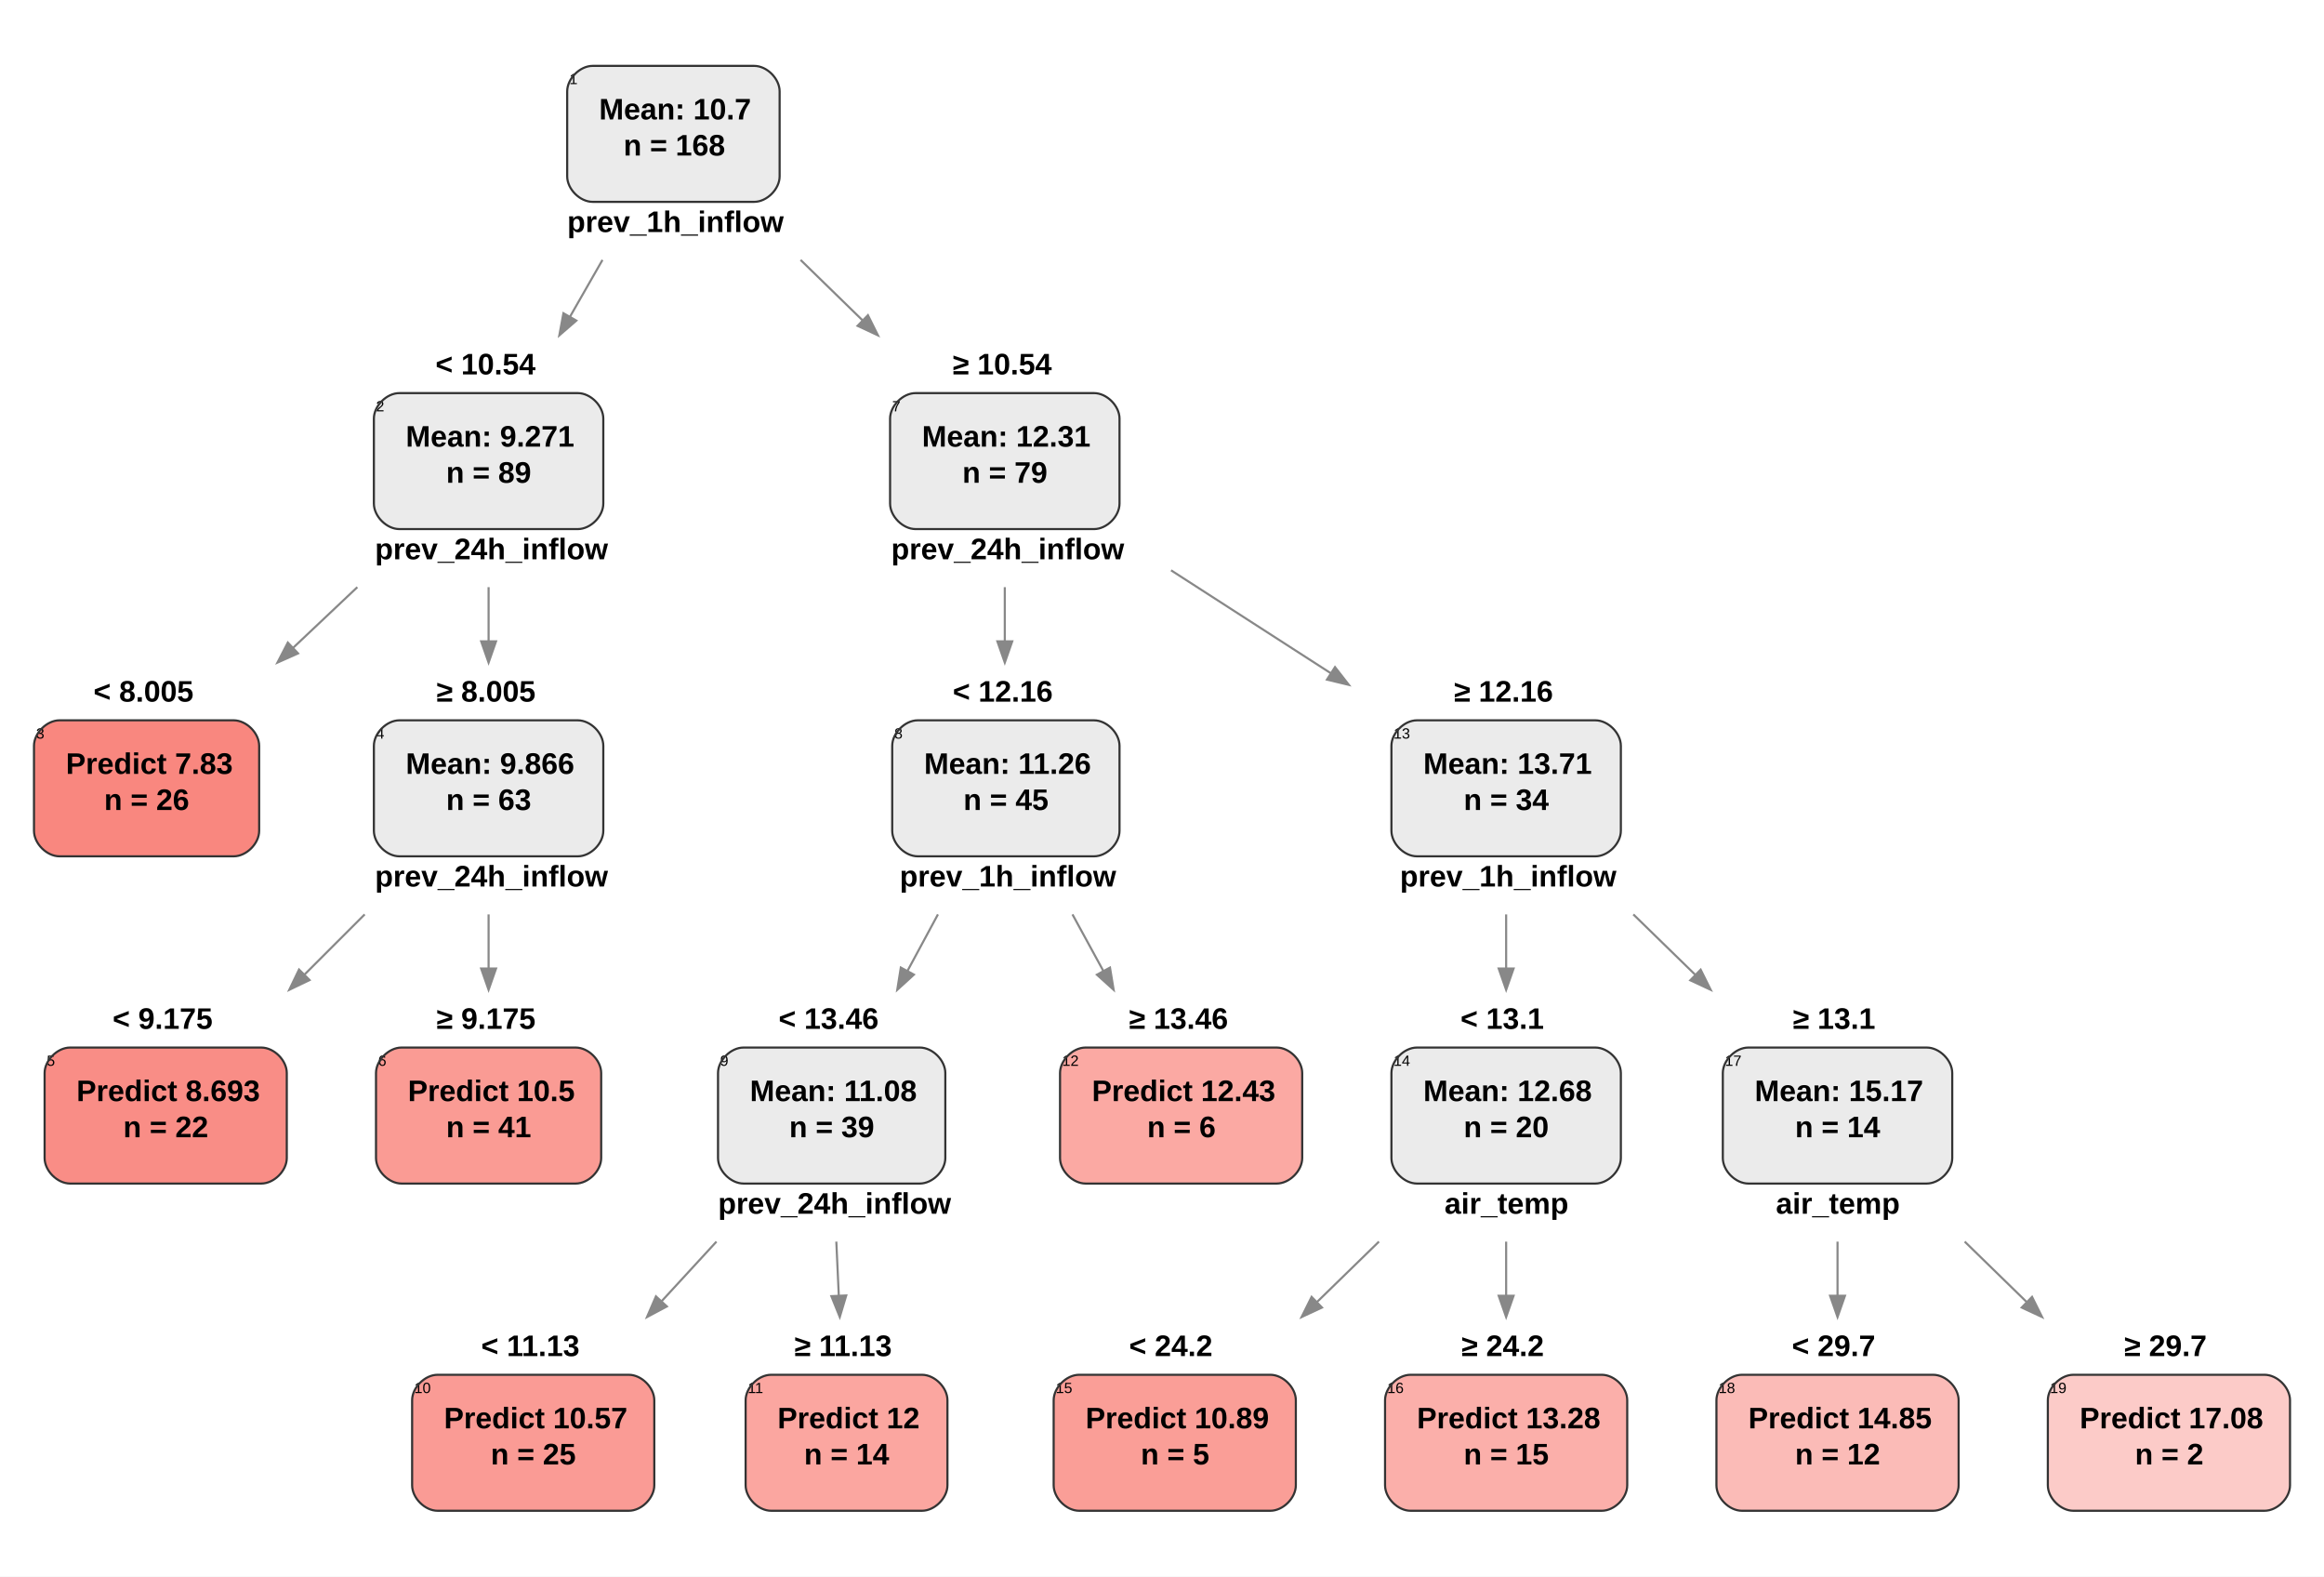
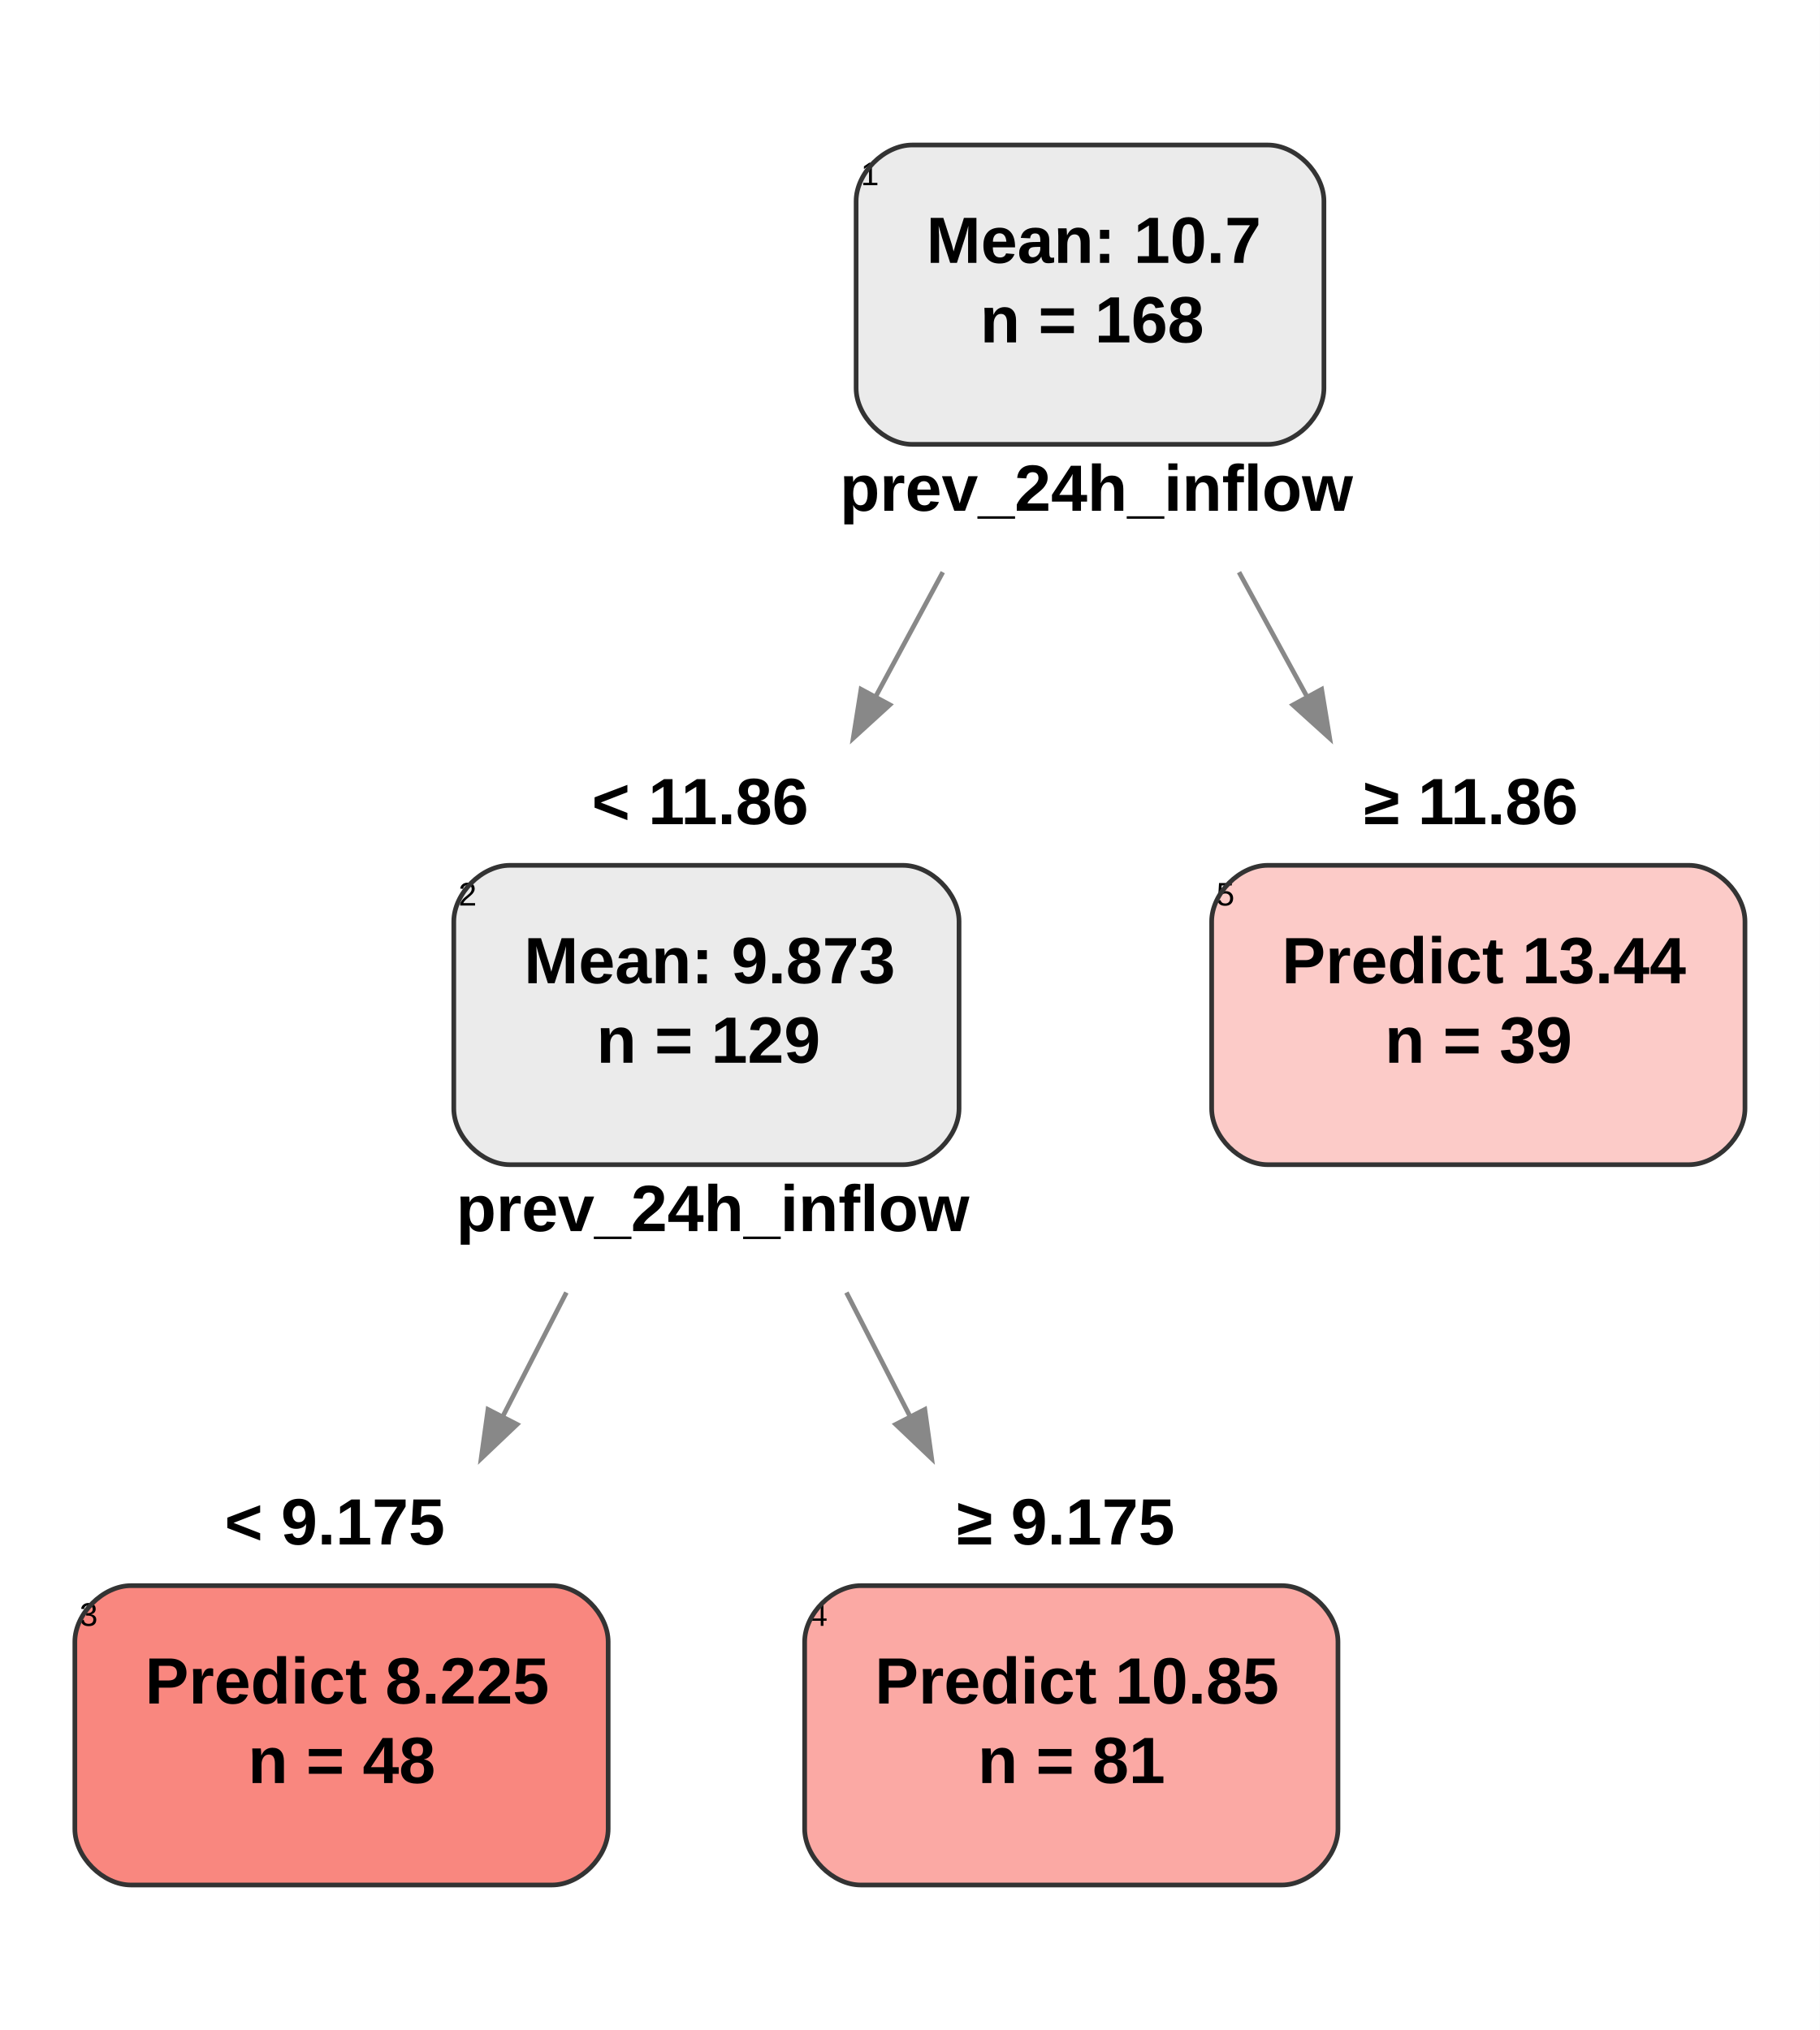
- <svg xmlns="http://www.w3.org/2000/svg" width="1094pt" height="742pt" viewBox="0.00 0.00 1094.00 742.00">
-   <g id="graph0" class="graph" transform="scale(1 1) rotate(0) translate(4 738)">
-     <polygon fill="white" stroke="transparent" points="-4,4 -4,-738 1090,-738 1090,4 -4,4" />
+ <svg xmlns="http://www.w3.org/2000/svg" width="389pt" height="434pt" viewBox="0.00 0.00 389.00 434.00">
+   <g id="graph0" class="graph" transform="scale(1 1) rotate(0) translate(4 430)">
+     <polygon fill="white" stroke="transparent" points="-4,4 -4,-430 385,-430 385,4 -4,4" />
    <g id="node1" class="node">
-       <text text-anchor="start" x="311" y="-715.8" font-family="Arial" font-weight="bold" font-size="14.00"> </text>
-       <text text-anchor="start" x="249" y="-671.3" font-family="Arial" font-size="14.00">   </text>
-       <path fill="#ebebeb" stroke="transparent" d="M275,-643C275,-643 351,-643 351,-643 357,-643 363,-649 363,-655 363,-655 363,-695 363,-695 363,-701 357,-707 351,-707 351,-707 275,-707 275,-707 269,-707 263,-701 263,-695 263,-695 263,-655 263,-655 263,-649 269,-643 275,-643" />
-       <text text-anchor="start" x="264" y="-704.4" font-family="Arial" font-size="2.00"> </text>
-       <text text-anchor="start" x="264" y="-698.4" font-family="Arial" font-size="7.00">  1</text>
-       <text text-anchor="start" x="278" y="-681.8" font-family="Arial" font-weight="bold" font-size="14.00">Mean: 10.7</text>
-       <text text-anchor="start" x="289.5" y="-664.8" font-family="Arial" font-weight="bold" font-size="14.00">n = 168</text>
-       <text text-anchor="start" x="311.5" y="-646.8" font-family="Arial" font-size="9.00"> </text>
-       <path fill="none" stroke="#333333" d="M275,-643C275,-643 351,-643 351,-643 357,-643 363,-649 363,-655 363,-655 363,-695 363,-695 363,-701 357,-707 351,-707 351,-707 275,-707 275,-707 269,-707 263,-701 263,-695 263,-695 263,-655 263,-655 263,-649 269,-643 275,-643" />
-       <text text-anchor="start" x="365" y="-671.3" font-family="Arial" font-size="14.00">   </text>
-       <text text-anchor="start" x="263" y="-628.8" font-family="Arial" font-weight="bold" font-size="14.00">prev_1h_inflow</text>
+       <text text-anchor="start" x="227" y="-407.8" font-family="Arial" font-weight="bold" font-size="14.00"> </text>
+       <text text-anchor="start" x="161" y="-363.3" font-family="Arial" font-size="14.00">    </text>
+       <path fill="#ebebeb" stroke="transparent" d="M191,-335C191,-335 267,-335 267,-335 273,-335 279,-341 279,-347 279,-347 279,-387 279,-387 279,-393 273,-399 267,-399 267,-399 191,-399 191,-399 185,-399 179,-393 179,-387 179,-387 179,-347 179,-347 179,-341 185,-335 191,-335" />
+       <text text-anchor="start" x="180" y="-396.4" font-family="Arial" font-size="2.00"> </text>
+       <text text-anchor="start" x="180" y="-390.4" font-family="Arial" font-size="7.00">  1</text>
+       <text text-anchor="start" x="194" y="-373.8" font-family="Arial" font-weight="bold" font-size="14.00">Mean: 10.7</text>
+       <text text-anchor="start" x="205.5" y="-356.8" font-family="Arial" font-weight="bold" font-size="14.00">n = 168</text>
+       <text text-anchor="start" x="227.5" y="-338.8" font-family="Arial" font-size="9.00"> </text>
+       <path fill="none" stroke="#333333" d="M191,-335C191,-335 267,-335 267,-335 273,-335 279,-341 279,-347 279,-347 279,-387 279,-387 279,-393 273,-399 267,-399 267,-399 191,-399 191,-399 185,-399 179,-393 179,-387 179,-387 179,-347 179,-347 179,-341 185,-335 191,-335" />
+       <text text-anchor="start" x="281" y="-363.3" font-family="Arial" font-size="14.00">    </text>
+       <text text-anchor="start" x="175.5" y="-320.8" font-family="Arial" font-weight="bold" font-size="14.00">prev_24h_inflow</text>
    </g>
    <g id="node2" class="node">
-       <text text-anchor="start" x="201" y="-561.8" font-family="Arial" font-weight="bold" font-size="14.00"> &lt; 10.54</text>
-       <text text-anchor="start" x="158" y="-517.3" font-family="Arial" font-size="14.00">   </text>
-       <path fill="#ebebeb" stroke="transparent" d="M184,-489C184,-489 268,-489 268,-489 274,-489 280,-495 280,-501 280,-501 280,-541 280,-541 280,-547 274,-553 268,-553 268,-553 184,-553 184,-553 178,-553 172,-547 172,-541 172,-541 172,-501 172,-501 172,-495 178,-489 184,-489" />
-       <text text-anchor="start" x="173" y="-550.4" font-family="Arial" font-size="2.00"> </text>
-       <text text-anchor="start" x="173" y="-544.4" font-family="Arial" font-size="7.00">  2</text>
-       <text text-anchor="start" x="187" y="-527.8" font-family="Arial" font-weight="bold" font-size="14.00">Mean: 9.271</text>
-       <text text-anchor="start" x="206" y="-510.8" font-family="Arial" font-weight="bold" font-size="14.00">n = 89</text>
-       <text text-anchor="start" x="224.5" y="-492.8" font-family="Arial" font-size="9.00"> </text>
-       <path fill="none" stroke="#333333" d="M184,-489C184,-489 268,-489 268,-489 274,-489 280,-495 280,-501 280,-501 280,-541 280,-541 280,-547 274,-553 268,-553 268,-553 184,-553 184,-553 178,-553 172,-547 172,-541 172,-541 172,-501 172,-501 172,-495 178,-489 184,-489" />
-       <text text-anchor="start" x="282" y="-517.3" font-family="Arial" font-size="14.00">   </text>
-       <text text-anchor="start" x="172.5" y="-474.8" font-family="Arial" font-weight="bold" font-size="14.00">prev_24h_inflow</text>
+       <text text-anchor="start" x="122.5" y="-253.8" font-family="Arial" font-weight="bold" font-size="14.00"> &lt; 11.86</text>
+       <text text-anchor="start" x="79" y="-209.3" font-family="Arial" font-size="14.00">   </text>
+       <path fill="#ebebeb" stroke="transparent" d="M105,-181C105,-181 189,-181 189,-181 195,-181 201,-187 201,-193 201,-193 201,-233 201,-233 201,-239 195,-245 189,-245 189,-245 105,-245 105,-245 99,-245 93,-239 93,-233 93,-233 93,-193 93,-193 93,-187 99,-181 105,-181" />
+       <text text-anchor="start" x="94" y="-242.4" font-family="Arial" font-size="2.00"> </text>
+       <text text-anchor="start" x="94" y="-236.4" font-family="Arial" font-size="7.00">  2</text>
+       <text text-anchor="start" x="108" y="-219.8" font-family="Arial" font-weight="bold" font-size="14.00">Mean: 9.873</text>
+       <text text-anchor="start" x="123.5" y="-202.8" font-family="Arial" font-weight="bold" font-size="14.00">n = 129</text>
+       <text text-anchor="start" x="145.5" y="-184.8" font-family="Arial" font-size="9.00"> </text>
+       <path fill="none" stroke="#333333" d="M105,-181C105,-181 189,-181 189,-181 195,-181 201,-187 201,-193 201,-193 201,-233 201,-233 201,-239 195,-245 189,-245 189,-245 105,-245 105,-245 99,-245 93,-239 93,-233 93,-233 93,-193 93,-193 93,-187 99,-181 105,-181" />
+       <text text-anchor="start" x="203" y="-209.3" font-family="Arial" font-size="14.00">   </text>
+       <text text-anchor="start" x="93.5" y="-166.8" font-family="Arial" font-weight="bold" font-size="14.00">prev_24h_inflow</text>
    </g>
    <g id="edge1" class="edge">
-       <path fill="none" stroke="#888888" d="M279.61,-615.67C274.62,-606.94 269.43,-597.88 264.34,-588.99" />
-       <polygon fill="#888888" stroke="#888888" points="267.3,-587.12 259.3,-580.18 261.23,-590.59 267.3,-587.12" />
+       <path fill="none" stroke="#888888" d="M197.53,-307.67C192.82,-298.94 187.94,-289.88 183.14,-280.99" />
+       <polygon fill="#888888" stroke="#888888" points="186.21,-279.32 178.38,-272.18 180.05,-282.64 186.21,-279.32" />
    </g>
    <g id="node3" class="node">
-       <text text-anchor="start" x="444.5" y="-561.8" font-family="Arial" font-weight="bold" font-size="14.00"> ≥ 10.54</text>
-       <text text-anchor="start" x="401" y="-517.3" font-family="Arial" font-size="14.00">   </text>
-       <path fill="#ebebeb" stroke="transparent" d="M427,-489C427,-489 511,-489 511,-489 517,-489 523,-495 523,-501 523,-501 523,-541 523,-541 523,-547 517,-553 511,-553 511,-553 427,-553 427,-553 421,-553 415,-547 415,-541 415,-541 415,-501 415,-501 415,-495 421,-489 427,-489" />
-       <text text-anchor="start" x="416" y="-550.4" font-family="Arial" font-size="2.00"> </text>
-       <text text-anchor="start" x="416" y="-544.4" font-family="Arial" font-size="7.00">  7</text>
-       <text text-anchor="start" x="430" y="-527.8" font-family="Arial" font-weight="bold" font-size="14.00">Mean: 12.31</text>
-       <text text-anchor="start" x="449" y="-510.8" font-family="Arial" font-weight="bold" font-size="14.00">n = 79</text>
-       <text text-anchor="start" x="467.5" y="-492.8" font-family="Arial" font-size="9.00"> </text>
-       <path fill="none" stroke="#333333" d="M427,-489C427,-489 511,-489 511,-489 517,-489 523,-495 523,-501 523,-501 523,-541 523,-541 523,-547 517,-553 511,-553 511,-553 427,-553 427,-553 421,-553 415,-547 415,-541 415,-541 415,-501 415,-501 415,-495 421,-489 427,-489" />
-       <text text-anchor="start" x="525" y="-517.3" font-family="Arial" font-size="14.00">   </text>
-       <text text-anchor="start" x="415.5" y="-474.8" font-family="Arial" font-weight="bold" font-size="14.00">prev_24h_inflow</text>
+       <text text-anchor="start" x="287.5" y="-253.8" font-family="Arial" font-weight="bold" font-size="14.00"> ≥ 11.86</text>
+       <path fill="#f8766d" fill-opacity="0.376" stroke="transparent" d="M267,-181C267,-181 357,-181 357,-181 363,-181 369,-187 369,-193 369,-193 369,-233 369,-233 369,-239 363,-245 357,-245 357,-245 267,-245 267,-245 261,-245 255,-239 255,-233 255,-233 255,-193 255,-193 255,-187 261,-181 267,-181" />
+       <text text-anchor="start" x="256" y="-242.4" font-family="Arial" font-size="2.00"> </text>
+       <text text-anchor="start" x="256" y="-236.4" font-family="Arial" font-size="7.00">  5</text>
+       <text text-anchor="start" x="270" y="-219.8" font-family="Arial" font-weight="bold" font-size="14.00">Predict 13.44</text>
+       <text text-anchor="start" x="292" y="-202.8" font-family="Arial" font-weight="bold" font-size="14.00">n = 39</text>
+       <text text-anchor="start" x="310.5" y="-184.8" font-family="Arial" font-size="9.00"> </text>
+       <path fill="none" stroke="#333333" d="M267,-181C267,-181 357,-181 357,-181 363,-181 369,-187 369,-193 369,-193 369,-233 369,-233 369,-239 363,-245 357,-245 357,-245 267,-245 267,-245 261,-245 255,-239 255,-233 255,-233 255,-193 255,-193 255,-187 261,-181 267,-181" />
+       <text text-anchor="start" x="310" y="-166.8" font-family="Arial" font-weight="bold" font-size="14.00"> </text>
    </g>
    <g id="edge2" class="edge">
-       <path fill="none" stroke="#888888" d="M372.87,-615.67C382.38,-606.39 392.28,-596.75 401.95,-587.33" />
-       <polygon fill="#888888" stroke="#888888" points="404.57,-589.66 409.29,-580.18 399.69,-584.65 404.57,-589.66" />
+       <path fill="none" stroke="#888888" d="M260.85,-307.67C265.62,-298.94 270.56,-289.88 275.42,-280.99" />
+       <polygon fill="#888888" stroke="#888888" points="278.51,-282.63 280.23,-272.18 272.37,-279.28 278.51,-282.63" />
    </g>
    <g id="node4" class="node">
-       <text text-anchor="start" x="40" y="-407.8" font-family="Arial" font-weight="bold" font-size="14.00"> &lt; 8.005</text>
-       <path fill="#f8766d" fill-opacity="0.875" stroke="transparent" d="M24,-335C24,-335 106,-335 106,-335 112,-335 118,-341 118,-347 118,-347 118,-387 118,-387 118,-393 112,-399 106,-399 106,-399 24,-399 24,-399 18,-399 12,-393 12,-387 12,-387 12,-347 12,-347 12,-341 18,-335 24,-335" />
-       <text text-anchor="start" x="13" y="-396.4" font-family="Arial" font-size="2.00"> </text>
-       <text text-anchor="start" x="13" y="-390.4" font-family="Arial" font-size="7.00">  3</text>
-       <text text-anchor="start" x="27" y="-373.8" font-family="Arial" font-weight="bold" font-size="14.00">Predict 7.83</text>
-       <text text-anchor="start" x="45" y="-356.8" font-family="Arial" font-weight="bold" font-size="14.00">n = 26</text>
-       <text text-anchor="start" x="63.5" y="-338.8" font-family="Arial" font-size="9.00"> </text>
-       <path fill="none" stroke="#333333" d="M24,-335C24,-335 106,-335 106,-335 112,-335 118,-341 118,-347 118,-347 118,-387 118,-387 118,-393 112,-399 106,-399 106,-399 24,-399 24,-399 18,-399 12,-393 12,-387 12,-387 12,-347 12,-347 12,-341 18,-335 24,-335" />
-       <text text-anchor="start" x="63" y="-320.8" font-family="Arial" font-weight="bold" font-size="14.00"> </text>
+       <text text-anchor="start" x="44" y="-99.8" font-family="Arial" font-weight="bold" font-size="14.00"> &lt; 9.175</text>
+       <path fill="#f8766d" fill-opacity="0.875" stroke="transparent" d="M24,-27C24,-27 114,-27 114,-27 120,-27 126,-33 126,-39 126,-39 126,-79 126,-79 126,-85 120,-91 114,-91 114,-91 24,-91 24,-91 18,-91 12,-85 12,-79 12,-79 12,-39 12,-39 12,-33 18,-27 24,-27" />
+       <text text-anchor="start" x="13" y="-88.4" font-family="Arial" font-size="2.00"> </text>
+       <text text-anchor="start" x="13" y="-82.4" font-family="Arial" font-size="7.00">  3</text>
+       <text text-anchor="start" x="27" y="-65.8" font-family="Arial" font-weight="bold" font-size="14.00">Predict 8.225</text>
+       <text text-anchor="start" x="49" y="-48.8" font-family="Arial" font-weight="bold" font-size="14.00">n = 48</text>
+       <text text-anchor="start" x="67.5" y="-30.8" font-family="Arial" font-size="9.00"> </text>
+       <path fill="none" stroke="#333333" d="M24,-27C24,-27 114,-27 114,-27 120,-27 126,-33 126,-39 126,-39 126,-79 126,-79 126,-85 120,-91 114,-91 114,-91 24,-91 24,-91 18,-91 12,-85 12,-79 12,-79 12,-39 12,-39 12,-33 18,-27 24,-27" />
+       <text text-anchor="start" x="67" y="-12.8" font-family="Arial" font-weight="bold" font-size="14.00"> </text>
    </g>
    <g id="edge3" class="edge">
-       <path fill="none" stroke="#888888" d="M164.21,-461.67C154.29,-452.3 143.97,-442.56 133.9,-433.05" />
-       <polygon fill="#888888" stroke="#888888" points="136.3,-430.5 126.62,-426.18 131.49,-435.59 136.3,-430.5" />
+       <path fill="none" stroke="#888888" d="M117.07,-153.67C112.63,-145.03 108.04,-136.07 103.52,-127.27" />
+       <polygon fill="#888888" stroke="#888888" points="106.53,-125.48 98.85,-118.18 100.31,-128.67 106.53,-125.48" />
    </g>
    <g id="node5" class="node">
-       <text text-anchor="start" x="201.5" y="-407.8" font-family="Arial" font-weight="bold" font-size="14.00"> ≥ 8.005</text>
-       <text text-anchor="start" x="158" y="-363.3" font-family="Arial" font-size="14.00">   </text>
-       <path fill="#ebebeb" stroke="transparent" d="M184,-335C184,-335 268,-335 268,-335 274,-335 280,-341 280,-347 280,-347 280,-387 280,-387 280,-393 274,-399 268,-399 268,-399 184,-399 184,-399 178,-399 172,-393 172,-387 172,-387 172,-347 172,-347 172,-341 178,-335 184,-335" />
-       <text text-anchor="start" x="173" y="-396.4" font-family="Arial" font-size="2.00"> </text>
-       <text text-anchor="start" x="173" y="-390.4" font-family="Arial" font-size="7.00">  4</text>
-       <text text-anchor="start" x="187" y="-373.8" font-family="Arial" font-weight="bold" font-size="14.00">Mean: 9.866</text>
-       <text text-anchor="start" x="206" y="-356.8" font-family="Arial" font-weight="bold" font-size="14.00">n = 63</text>
-       <text text-anchor="start" x="224.5" y="-338.8" font-family="Arial" font-size="9.00"> </text>
-       <path fill="none" stroke="#333333" d="M184,-335C184,-335 268,-335 268,-335 274,-335 280,-341 280,-347 280,-347 280,-387 280,-387 280,-393 274,-399 268,-399 268,-399 184,-399 184,-399 178,-399 172,-393 172,-387 172,-387 172,-347 172,-347 172,-341 178,-335 184,-335" />
-       <text text-anchor="start" x="282" y="-363.3" font-family="Arial" font-size="14.00">   </text>
-       <text text-anchor="start" x="172.5" y="-320.8" font-family="Arial" font-weight="bold" font-size="14.00">prev_24h_inflow</text>
+       <text text-anchor="start" x="200.5" y="-99.8" font-family="Arial" font-weight="bold" font-size="14.00"> ≥ 9.175</text>
+       <path fill="#f8766d" fill-opacity="0.624" stroke="transparent" d="M180,-27C180,-27 270,-27 270,-27 276,-27 282,-33 282,-39 282,-39 282,-79 282,-79 282,-85 276,-91 270,-91 270,-91 180,-91 180,-91 174,-91 168,-85 168,-79 168,-79 168,-39 168,-39 168,-33 174,-27 180,-27" />
+       <text text-anchor="start" x="169" y="-88.4" font-family="Arial" font-size="2.00"> </text>
+       <text text-anchor="start" x="169" y="-82.4" font-family="Arial" font-size="7.00">  4</text>
+       <text text-anchor="start" x="183" y="-65.8" font-family="Arial" font-weight="bold" font-size="14.00">Predict 10.85</text>
+       <text text-anchor="start" x="205" y="-48.8" font-family="Arial" font-weight="bold" font-size="14.00">n = 81</text>
+       <text text-anchor="start" x="223.5" y="-30.8" font-family="Arial" font-size="9.00"> </text>
+       <path fill="none" stroke="#333333" d="M180,-27C180,-27 270,-27 270,-27 276,-27 282,-33 282,-39 282,-39 282,-79 282,-79 282,-85 276,-91 270,-91 270,-91 180,-91 180,-91 174,-91 168,-85 168,-79 168,-79 168,-39 168,-39 168,-33 174,-27 180,-27" />
+       <text text-anchor="start" x="223" y="-12.8" font-family="Arial" font-weight="bold" font-size="14.00"> </text>
    </g>
    <g id="edge4" class="edge">
-       <path fill="none" stroke="#888888" d="M226,-461.67C226,-453.39 226,-444.83 226,-436.38" />
-       <polygon fill="#888888" stroke="#888888" points="229.5,-436.18 226,-426.18 222.5,-436.18 229.5,-436.18" />
-     </g>
-     <g id="node8" class="node">
-       <text text-anchor="start" x="444.5" y="-407.8" font-family="Arial" font-weight="bold" font-size="14.00"> &lt; 12.16</text>
-       <text text-anchor="start" x="406" y="-363.3" font-family="Arial" font-size="14.00">  </text>
-       <path fill="#ebebeb" stroke="transparent" d="M428,-335C428,-335 511,-335 511,-335 517,-335 523,-341 523,-347 523,-347 523,-387 523,-387 523,-393 517,-399 511,-399 511,-399 428,-399 428,-399 422,-399 416,-393 416,-387 416,-387 416,-347 416,-347 416,-341 422,-335 428,-335" />
-       <text text-anchor="start" x="417" y="-396.4" font-family="Arial" font-size="2.00"> </text>
-       <text text-anchor="start" x="417" y="-390.4" font-family="Arial" font-size="7.00">  8</text>
-       <text text-anchor="start" x="431" y="-373.8" font-family="Arial" font-weight="bold" font-size="14.00">Mean: 11.26</text>
-       <text text-anchor="start" x="449.5" y="-356.8" font-family="Arial" font-weight="bold" font-size="14.00">n = 45</text>
-       <text text-anchor="start" x="468" y="-338.8" font-family="Arial" font-size="9.00"> </text>
-       <path fill="none" stroke="#333333" d="M428,-335C428,-335 511,-335 511,-335 517,-335 523,-341 523,-347 523,-347 523,-387 523,-387 523,-393 517,-399 511,-399 511,-399 428,-399 428,-399 422,-399 416,-393 416,-387 416,-387 416,-347 416,-347 416,-341 422,-335 428,-335" />
-       <text text-anchor="start" x="525" y="-363.3" font-family="Arial" font-size="14.00">  </text>
-       <text text-anchor="start" x="419.5" y="-320.8" font-family="Arial" font-weight="bold" font-size="14.00">prev_1h_inflow</text>
-     </g>
-     <g id="edge7" class="edge">
-       <path fill="none" stroke="#888888" d="M469,-461.67C469,-453.39 469,-444.83 469,-436.38" />
-       <polygon fill="#888888" stroke="#888888" points="472.5,-436.18 469,-426.18 465.5,-436.18 472.5,-436.18" />
-     </g>
-     <g id="node9" class="node">
-       <text text-anchor="start" x="680.5" y="-407.8" font-family="Arial" font-weight="bold" font-size="14.00"> ≥ 12.16</text>
-       <text text-anchor="start" x="641" y="-363.3" font-family="Arial" font-size="14.00">  </text>
-       <path fill="#ebebeb" stroke="transparent" d="M663,-335C663,-335 747,-335 747,-335 753,-335 759,-341 759,-347 759,-347 759,-387 759,-387 759,-393 753,-399 747,-399 747,-399 663,-399 663,-399 657,-399 651,-393 651,-387 651,-387 651,-347 651,-347 651,-341 657,-335 663,-335" />
-       <text text-anchor="start" x="652" y="-396.4" font-family="Arial" font-size="2.00"> </text>
-       <text text-anchor="start" x="652" y="-390.4" font-family="Arial" font-size="7.00">  13</text>
-       <text text-anchor="start" x="666" y="-373.8" font-family="Arial" font-weight="bold" font-size="14.00">Mean: 13.71</text>
-       <text text-anchor="start" x="685" y="-356.8" font-family="Arial" font-weight="bold" font-size="14.00">n = 34</text>
-       <text text-anchor="start" x="703.5" y="-338.8" font-family="Arial" font-size="9.00"> </text>
-       <path fill="none" stroke="#333333" d="M663,-335C663,-335 747,-335 747,-335 753,-335 759,-341 759,-347 759,-347 759,-387 759,-387 759,-393 753,-399 747,-399 747,-399 663,-399 663,-399 657,-399 651,-393 651,-387 651,-387 651,-347 651,-347 651,-341 657,-335 663,-335" />
-       <text text-anchor="start" x="761" y="-363.3" font-family="Arial" font-size="14.00">  </text>
-       <text text-anchor="start" x="655" y="-320.8" font-family="Arial" font-weight="bold" font-size="14.00">prev_1h_inflow</text>
-     </g>
-     <g id="edge8" class="edge">
-       <path fill="none" stroke="#888888" d="M547.26,-469.6C571.38,-454.06 598.02,-436.91 622.42,-421.19" />
-       <polygon fill="#888888" stroke="#888888" points="624.44,-424.05 630.95,-415.69 620.65,-418.16 624.44,-424.05" />
-     </g>
-     <g id="node6" class="node">
-       <text text-anchor="start" x="49" y="-253.8" font-family="Arial" font-weight="bold" font-size="14.00"> &lt; 9.175</text>
-       <path fill="#f8766d" fill-opacity="0.827" stroke="transparent" d="M29,-181C29,-181 119,-181 119,-181 125,-181 131,-187 131,-193 131,-193 131,-233 131,-233 131,-239 125,-245 119,-245 119,-245 29,-245 29,-245 23,-245 17,-239 17,-233 17,-233 17,-193 17,-193 17,-187 23,-181 29,-181" />
-       <text text-anchor="start" x="18" y="-242.4" font-family="Arial" font-size="2.00"> </text>
-       <text text-anchor="start" x="18" y="-236.4" font-family="Arial" font-size="7.00">  5</text>
-       <text text-anchor="start" x="32" y="-219.8" font-family="Arial" font-weight="bold" font-size="14.00">Predict 8.693</text>
-       <text text-anchor="start" x="54" y="-202.8" font-family="Arial" font-weight="bold" font-size="14.00">n = 22</text>
-       <text text-anchor="start" x="72.5" y="-184.8" font-family="Arial" font-size="9.00"> </text>
-       <path fill="none" stroke="#333333" d="M29,-181C29,-181 119,-181 119,-181 125,-181 131,-187 131,-193 131,-193 131,-233 131,-233 131,-239 125,-245 119,-245 119,-245 29,-245 29,-245 23,-245 17,-239 17,-233 17,-233 17,-193 17,-193 17,-187 23,-181 29,-181" />
-       <text text-anchor="start" x="72" y="-166.8" font-family="Arial" font-weight="bold" font-size="14.00"> </text>
-     </g>
-     <g id="edge5" class="edge">
-       <path fill="none" stroke="#888888" d="M167.67,-307.67C158.39,-298.39 148.75,-288.75 139.33,-279.33" />
-       <polygon fill="#888888" stroke="#888888" points="141.72,-276.77 132.18,-272.18 136.77,-281.72 141.72,-276.77" />
-     </g>
-     <g id="node7" class="node">
-       <text text-anchor="start" x="201.5" y="-253.8" font-family="Arial" font-weight="bold" font-size="14.00"> ≥ 9.175</text>
-       <path fill="#f8766d" fill-opacity="0.729" stroke="transparent" d="M185,-181C185,-181 267,-181 267,-181 273,-181 279,-187 279,-193 279,-193 279,-233 279,-233 279,-239 273,-245 267,-245 267,-245 185,-245 185,-245 179,-245 173,-239 173,-233 173,-233 173,-193 173,-193 173,-187 179,-181 185,-181" />
-       <text text-anchor="start" x="174" y="-242.4" font-family="Arial" font-size="2.00"> </text>
-       <text text-anchor="start" x="174" y="-236.4" font-family="Arial" font-size="7.00">  6</text>
-       <text text-anchor="start" x="188" y="-219.8" font-family="Arial" font-weight="bold" font-size="14.00">Predict 10.5</text>
-       <text text-anchor="start" x="206" y="-202.8" font-family="Arial" font-weight="bold" font-size="14.00">n = 41</text>
-       <text text-anchor="start" x="224.5" y="-184.8" font-family="Arial" font-size="9.00"> </text>
-       <path fill="none" stroke="#333333" d="M185,-181C185,-181 267,-181 267,-181 273,-181 279,-187 279,-193 279,-193 279,-233 279,-233 279,-239 273,-245 267,-245 267,-245 185,-245 185,-245 179,-245 173,-239 173,-233 173,-233 173,-193 173,-193 173,-187 179,-181 185,-181" />
-       <text text-anchor="start" x="224" y="-166.8" font-family="Arial" font-weight="bold" font-size="14.00"> </text>
-     </g>
-     <g id="edge6" class="edge">
-       <path fill="none" stroke="#888888" d="M226,-307.67C226,-299.39 226,-290.83 226,-282.38" />
-       <polygon fill="#888888" stroke="#888888" points="229.5,-282.18 226,-272.18 222.5,-282.18 229.5,-282.18" />
-     </g>
-     <g id="node10" class="node">
-       <text text-anchor="start" x="362.5" y="-253.8" font-family="Arial" font-weight="bold" font-size="14.00"> &lt; 13.46</text>
-       <text text-anchor="start" x="320" y="-209.3" font-family="Arial" font-size="14.00">   </text>
-       <path fill="#ebebeb" stroke="transparent" d="M346,-181C346,-181 429,-181 429,-181 435,-181 441,-187 441,-193 441,-193 441,-233 441,-233 441,-239 435,-245 429,-245 429,-245 346,-245 346,-245 340,-245 334,-239 334,-233 334,-233 334,-193 334,-193 334,-187 340,-181 346,-181" />
-       <text text-anchor="start" x="335" y="-242.4" font-family="Arial" font-size="2.00"> </text>
-       <text text-anchor="start" x="335" y="-236.4" font-family="Arial" font-size="7.00">  9</text>
-       <text text-anchor="start" x="349" y="-219.8" font-family="Arial" font-weight="bold" font-size="14.00">Mean: 11.08</text>
-       <text text-anchor="start" x="367.5" y="-202.8" font-family="Arial" font-weight="bold" font-size="14.00">n = 39</text>
-       <text text-anchor="start" x="386" y="-184.8" font-family="Arial" font-size="9.00"> </text>
-       <path fill="none" stroke="#333333" d="M346,-181C346,-181 429,-181 429,-181 435,-181 441,-187 441,-193 441,-193 441,-233 441,-233 441,-239 435,-245 429,-245 429,-245 346,-245 346,-245 340,-245 334,-239 334,-233 334,-233 334,-193 334,-193 334,-187 340,-181 346,-181" />
-       <text text-anchor="start" x="443" y="-209.3" font-family="Arial" font-size="14.00">   </text>
-       <text text-anchor="start" x="334" y="-166.8" font-family="Arial" font-weight="bold" font-size="14.00">prev_24h_inflow</text>
-     </g>
-     <g id="edge9" class="edge">
-       <path fill="none" stroke="#888888" d="M437.53,-307.67C432.82,-298.94 427.94,-289.88 423.14,-280.99" />
-       <polygon fill="#888888" stroke="#888888" points="426.21,-279.32 418.38,-272.18 420.05,-282.64 426.21,-279.32" />
-     </g>
-     <g id="node11" class="node">
-       <text text-anchor="start" x="527.5" y="-253.8" font-family="Arial" font-weight="bold" font-size="14.00"> ≥ 13.46</text>
-       <path fill="#f8766d" fill-opacity="0.627" stroke="transparent" d="M507,-181C507,-181 597,-181 597,-181 603,-181 609,-187 609,-193 609,-193 609,-233 609,-233 609,-239 603,-245 597,-245 597,-245 507,-245 507,-245 501,-245 495,-239 495,-233 495,-233 495,-193 495,-193 495,-187 501,-181 507,-181" />
-       <text text-anchor="start" x="496" y="-242.4" font-family="Arial" font-size="2.00"> </text>
-       <text text-anchor="start" x="496" y="-236.4" font-family="Arial" font-size="7.00">  12</text>
-       <text text-anchor="start" x="510" y="-219.8" font-family="Arial" font-weight="bold" font-size="14.00">Predict 12.43</text>
-       <text text-anchor="start" x="536" y="-202.8" font-family="Arial" font-weight="bold" font-size="14.00">n = 6</text>
-       <text text-anchor="start" x="550.5" y="-184.8" font-family="Arial" font-size="9.00"> </text>
-       <path fill="none" stroke="#333333" d="M507,-181C507,-181 597,-181 597,-181 603,-181 609,-187 609,-193 609,-193 609,-233 609,-233 609,-239 603,-245 597,-245 597,-245 507,-245 507,-245 501,-245 495,-239 495,-233 495,-233 495,-193 495,-193 495,-187 501,-181 507,-181" />
-       <text text-anchor="start" x="550" y="-166.8" font-family="Arial" font-weight="bold" font-size="14.00"> </text>
-     </g>
-     <g id="edge10" class="edge">
-       <path fill="none" stroke="#888888" d="M500.85,-307.67C505.62,-298.94 510.56,-289.88 515.42,-280.99" />
-       <polygon fill="#888888" stroke="#888888" points="518.51,-282.63 520.23,-272.18 512.37,-279.28 518.51,-282.63" />
-     </g>
-     <g id="node14" class="node">
-       <text text-anchor="start" x="683.5" y="-253.8" font-family="Arial" font-weight="bold" font-size="14.00"> &lt; 13.1</text>
-       <path fill="#ebebeb" stroke="transparent" d="M663,-181C663,-181 747,-181 747,-181 753,-181 759,-187 759,-193 759,-193 759,-233 759,-233 759,-239 753,-245 747,-245 747,-245 663,-245 663,-245 657,-245 651,-239 651,-233 651,-233 651,-193 651,-193 651,-187 657,-181 663,-181" />
-       <text text-anchor="start" x="652" y="-242.4" font-family="Arial" font-size="2.00"> </text>
-       <text text-anchor="start" x="652" y="-236.4" font-family="Arial" font-size="7.00">  14</text>
-       <text text-anchor="start" x="666" y="-219.8" font-family="Arial" font-weight="bold" font-size="14.00">Mean: 12.68</text>
-       <text text-anchor="start" x="685" y="-202.8" font-family="Arial" font-weight="bold" font-size="14.00">n = 20</text>
-       <text text-anchor="start" x="703.5" y="-184.8" font-family="Arial" font-size="9.00"> </text>
-       <path fill="none" stroke="#333333" d="M663,-181C663,-181 747,-181 747,-181 753,-181 759,-187 759,-193 759,-193 759,-233 759,-233 759,-239 753,-245 747,-245 747,-245 663,-245 663,-245 657,-245 651,-239 651,-233 651,-233 651,-193 651,-193 651,-187 657,-181 663,-181" />
-       <text text-anchor="start" x="676" y="-166.8" font-family="Arial" font-weight="bold" font-size="14.00">air_temp</text>
-     </g>
-     <g id="edge13" class="edge">
-       <path fill="none" stroke="#888888" d="M705,-307.67C705,-299.39 705,-290.83 705,-282.38" />
-       <polygon fill="#888888" stroke="#888888" points="708.5,-282.18 705,-272.18 701.5,-282.18 708.5,-282.18" />
-     </g>
-     <g id="node15" class="node">
-       <text text-anchor="start" x="840" y="-253.8" font-family="Arial" font-weight="bold" font-size="14.00"> ≥ 13.1</text>
-       <path fill="#ebebeb" stroke="transparent" d="M819,-181C819,-181 903,-181 903,-181 909,-181 915,-187 915,-193 915,-193 915,-233 915,-233 915,-239 909,-245 903,-245 903,-245 819,-245 819,-245 813,-245 807,-239 807,-233 807,-233 807,-193 807,-193 807,-187 813,-181 819,-181" />
-       <text text-anchor="start" x="808" y="-242.4" font-family="Arial" font-size="2.00"> </text>
-       <text text-anchor="start" x="808" y="-236.4" font-family="Arial" font-size="7.00">  17</text>
-       <text text-anchor="start" x="822" y="-219.8" font-family="Arial" font-weight="bold" font-size="14.00">Mean: 15.17</text>
-       <text text-anchor="start" x="841" y="-202.8" font-family="Arial" font-weight="bold" font-size="14.00">n = 14</text>
-       <text text-anchor="start" x="859.5" y="-184.8" font-family="Arial" font-size="9.00"> </text>
-       <path fill="none" stroke="#333333" d="M819,-181C819,-181 903,-181 903,-181 909,-181 915,-187 915,-193 915,-193 915,-233 915,-233 915,-239 909,-245 903,-245 903,-245 819,-245 819,-245 813,-245 807,-239 807,-233 807,-233 807,-193 807,-193 807,-187 813,-181 819,-181" />
-       <text text-anchor="start" x="832" y="-166.8" font-family="Arial" font-weight="bold" font-size="14.00">air_temp</text>
-     </g>
-     <g id="edge14" class="edge">
-       <path fill="none" stroke="#888888" d="M764.87,-307.67C774.38,-298.39 784.28,-288.75 793.95,-279.33" />
-       <polygon fill="#888888" stroke="#888888" points="796.57,-281.66 801.29,-272.18 791.69,-276.65 796.57,-281.66" />
-     </g>
-     <g id="node12" class="node">
-       <text text-anchor="start" x="222.5" y="-99.8" font-family="Arial" font-weight="bold" font-size="14.00"> &lt; 11.13</text>
-       <path fill="#f8766d" fill-opacity="0.725" stroke="transparent" d="M202,-27C202,-27 292,-27 292,-27 298,-27 304,-33 304,-39 304,-39 304,-79 304,-79 304,-85 298,-91 292,-91 292,-91 202,-91 202,-91 196,-91 190,-85 190,-79 190,-79 190,-39 190,-39 190,-33 196,-27 202,-27" />
-       <text text-anchor="start" x="191" y="-88.4" font-family="Arial" font-size="2.00"> </text>
-       <text text-anchor="start" x="191" y="-82.4" font-family="Arial" font-size="7.00">  10</text>
-       <text text-anchor="start" x="205" y="-65.8" font-family="Arial" font-weight="bold" font-size="14.00">Predict 10.57</text>
-       <text text-anchor="start" x="227" y="-48.8" font-family="Arial" font-weight="bold" font-size="14.00">n = 25</text>
-       <text text-anchor="start" x="245.5" y="-30.8" font-family="Arial" font-size="9.00"> </text>
-       <path fill="none" stroke="#333333" d="M202,-27C202,-27 292,-27 292,-27 298,-27 304,-33 304,-39 304,-39 304,-79 304,-79 304,-85 298,-91 292,-91 292,-91 202,-91 202,-91 196,-91 190,-85 190,-79 190,-79 190,-39 190,-39 190,-33 196,-27 202,-27" />
-       <text text-anchor="start" x="245" y="-12.8" font-family="Arial" font-weight="bold" font-size="14.00"> </text>
-     </g>
-     <g id="edge11" class="edge">
-       <path fill="none" stroke="#888888" d="M333.27,-153.67C324.82,-144.49 316.02,-134.94 307.43,-125.6" />
-       <polygon fill="#888888" stroke="#888888" points="309.93,-123.16 300.58,-118.18 304.78,-127.9 309.93,-123.16" />
-     </g>
-     <g id="node13" class="node">
-       <text text-anchor="start" x="370" y="-99.8" font-family="Arial" font-weight="bold" font-size="14.00"> ≥ 11.13</text>
-       <path fill="#f8766d" fill-opacity="0.651" stroke="transparent" d="M359,-27C359,-27 430,-27 430,-27 436,-27 442,-33 442,-39 442,-39 442,-79 442,-79 442,-85 436,-91 430,-91 430,-91 359,-91 359,-91 353,-91 347,-85 347,-79 347,-79 347,-39 347,-39 347,-33 353,-27 359,-27" />
-       <text text-anchor="start" x="348" y="-88.4" font-family="Arial" font-size="2.00"> </text>
-       <text text-anchor="start" x="348" y="-82.4" font-family="Arial" font-size="7.00">  11</text>
-       <text text-anchor="start" x="362" y="-65.8" font-family="Arial" font-weight="bold" font-size="14.00">Predict 12</text>
-       <text text-anchor="start" x="374.5" y="-48.8" font-family="Arial" font-weight="bold" font-size="14.00">n = 14</text>
-       <text text-anchor="start" x="393" y="-30.8" font-family="Arial" font-size="9.00"> </text>
-       <path fill="none" stroke="#333333" d="M359,-27C359,-27 430,-27 430,-27 436,-27 442,-33 442,-39 442,-39 442,-79 442,-79 442,-85 436,-91 430,-91 430,-91 359,-91 359,-91 353,-91 347,-85 347,-79 347,-79 347,-39 347,-39 347,-33 353,-27 359,-27" />
-       <text text-anchor="start" x="392.5" y="-12.8" font-family="Arial" font-weight="bold" font-size="14.00"> </text>
-     </g>
-     <g id="edge12" class="edge">
-       <path fill="none" stroke="#888888" d="M389.69,-153.67C390.07,-145.39 390.46,-136.83 390.85,-128.38" />
-       <polygon fill="#888888" stroke="#888888" points="394.36,-128.33 391.32,-118.18 387.36,-128 394.36,-128.33" />
-     </g>
-     <g id="node16" class="node">
-       <text text-anchor="start" x="527.5" y="-99.8" font-family="Arial" font-weight="bold" font-size="14.00"> &lt; 24.2</text>
-       <path fill="#f8766d" fill-opacity="0.71" stroke="transparent" d="M504,-27C504,-27 594,-27 594,-27 600,-27 606,-33 606,-39 606,-39 606,-79 606,-79 606,-85 600,-91 594,-91 594,-91 504,-91 504,-91 498,-91 492,-85 492,-79 492,-79 492,-39 492,-39 492,-33 498,-27 504,-27" />
-       <text text-anchor="start" x="493" y="-88.4" font-family="Arial" font-size="2.00"> </text>
-       <text text-anchor="start" x="493" y="-82.4" font-family="Arial" font-size="7.00">  15</text>
-       <text text-anchor="start" x="507" y="-65.8" font-family="Arial" font-weight="bold" font-size="14.00">Predict 10.89</text>
-       <text text-anchor="start" x="533" y="-48.8" font-family="Arial" font-weight="bold" font-size="14.00">n = 5</text>
-       <text text-anchor="start" x="547.5" y="-30.8" font-family="Arial" font-size="9.00"> </text>
-       <path fill="none" stroke="#333333" d="M504,-27C504,-27 594,-27 594,-27 600,-27 606,-33 606,-39 606,-39 606,-79 606,-79 606,-85 600,-91 594,-91 594,-91 504,-91 504,-91 498,-91 492,-85 492,-79 492,-79 492,-39 492,-39 492,-33 498,-27 504,-27" />
-       <text text-anchor="start" x="547" y="-12.8" font-family="Arial" font-weight="bold" font-size="14.00"> </text>
-     </g>
-     <g id="edge15" class="edge">
-       <path fill="none" stroke="#888888" d="M645.13,-153.67C635.62,-144.39 625.72,-134.75 616.05,-125.33" />
-       <polygon fill="#888888" stroke="#888888" points="618.31,-122.65 608.71,-118.18 613.43,-127.66 618.31,-122.65" />
-     </g>
-     <g id="node17" class="node">
-       <text text-anchor="start" x="684" y="-99.8" font-family="Arial" font-weight="bold" font-size="14.00"> ≥ 24.2</text>
-       <path fill="#f8766d" fill-opacity="0.58" stroke="transparent" d="M660,-27C660,-27 750,-27 750,-27 756,-27 762,-33 762,-39 762,-39 762,-79 762,-79 762,-85 756,-91 750,-91 750,-91 660,-91 660,-91 654,-91 648,-85 648,-79 648,-79 648,-39 648,-39 648,-33 654,-27 660,-27" />
-       <text text-anchor="start" x="649" y="-88.4" font-family="Arial" font-size="2.00"> </text>
-       <text text-anchor="start" x="649" y="-82.4" font-family="Arial" font-size="7.00">  16</text>
-       <text text-anchor="start" x="663" y="-65.8" font-family="Arial" font-weight="bold" font-size="14.00">Predict 13.28</text>
-       <text text-anchor="start" x="685" y="-48.8" font-family="Arial" font-weight="bold" font-size="14.00">n = 15</text>
-       <text text-anchor="start" x="703.5" y="-30.8" font-family="Arial" font-size="9.00"> </text>
-       <path fill="none" stroke="#333333" d="M660,-27C660,-27 750,-27 750,-27 756,-27 762,-33 762,-39 762,-39 762,-79 762,-79 762,-85 756,-91 750,-91 750,-91 660,-91 660,-91 654,-91 648,-85 648,-79 648,-79 648,-39 648,-39 648,-33 654,-27 660,-27" />
-       <text text-anchor="start" x="703" y="-12.8" font-family="Arial" font-weight="bold" font-size="14.00"> </text>
-     </g>
-     <g id="edge16" class="edge">
-       <path fill="none" stroke="#888888" d="M705,-153.67C705,-145.39 705,-136.83 705,-128.38" />
-       <polygon fill="#888888" stroke="#888888" points="708.5,-128.18 705,-118.18 701.5,-128.18 708.5,-128.18" />
-     </g>
-     <g id="node18" class="node">
-       <text text-anchor="start" x="839.5" y="-99.8" font-family="Arial" font-weight="bold" font-size="14.00"> &lt; 29.7</text>
-       <path fill="#f8766d" fill-opacity="0.494" stroke="transparent" d="M816,-27C816,-27 906,-27 906,-27 912,-27 918,-33 918,-39 918,-39 918,-79 918,-79 918,-85 912,-91 906,-91 906,-91 816,-91 816,-91 810,-91 804,-85 804,-79 804,-79 804,-39 804,-39 804,-33 810,-27 816,-27" />
-       <text text-anchor="start" x="805" y="-88.4" font-family="Arial" font-size="2.00"> </text>
-       <text text-anchor="start" x="805" y="-82.4" font-family="Arial" font-size="7.00">  18</text>
-       <text text-anchor="start" x="819" y="-65.8" font-family="Arial" font-weight="bold" font-size="14.00">Predict 14.85</text>
-       <text text-anchor="start" x="841" y="-48.8" font-family="Arial" font-weight="bold" font-size="14.00">n = 12</text>
-       <text text-anchor="start" x="859.5" y="-30.8" font-family="Arial" font-size="9.00"> </text>
-       <path fill="none" stroke="#333333" d="M816,-27C816,-27 906,-27 906,-27 912,-27 918,-33 918,-39 918,-39 918,-79 918,-79 918,-85 912,-91 906,-91 906,-91 816,-91 816,-91 810,-91 804,-85 804,-79 804,-79 804,-39 804,-39 804,-33 810,-27 816,-27" />
-       <text text-anchor="start" x="859" y="-12.8" font-family="Arial" font-weight="bold" font-size="14.00"> </text>
-     </g>
-     <g id="edge17" class="edge">
-       <path fill="none" stroke="#888888" d="M861,-153.67C861,-145.39 861,-136.83 861,-128.38" />
-       <polygon fill="#888888" stroke="#888888" points="864.5,-128.18 861,-118.18 857.5,-128.18 864.5,-128.18" />
-     </g>
-     <g id="node19" class="node">
-       <text text-anchor="start" x="996" y="-99.8" font-family="Arial" font-weight="bold" font-size="14.00"> ≥ 29.7</text>
-       <path fill="#f8766d" fill-opacity="0.376" stroke="transparent" d="M972,-27C972,-27 1062,-27 1062,-27 1068,-27 1074,-33 1074,-39 1074,-39 1074,-79 1074,-79 1074,-85 1068,-91 1062,-91 1062,-91 972,-91 972,-91 966,-91 960,-85 960,-79 960,-79 960,-39 960,-39 960,-33 966,-27 972,-27" />
-       <text text-anchor="start" x="961" y="-88.4" font-family="Arial" font-size="2.00"> </text>
-       <text text-anchor="start" x="961" y="-82.4" font-family="Arial" font-size="7.00">  19</text>
-       <text text-anchor="start" x="975" y="-65.8" font-family="Arial" font-weight="bold" font-size="14.00">Predict 17.08</text>
-       <text text-anchor="start" x="1001" y="-48.8" font-family="Arial" font-weight="bold" font-size="14.00">n = 2</text>
-       <text text-anchor="start" x="1015.5" y="-30.8" font-family="Arial" font-size="9.00"> </text>
-       <path fill="none" stroke="#333333" d="M972,-27C972,-27 1062,-27 1062,-27 1068,-27 1074,-33 1074,-39 1074,-39 1074,-79 1074,-79 1074,-85 1068,-91 1062,-91 1062,-91 972,-91 972,-91 966,-91 960,-85 960,-79 960,-79 960,-39 960,-39 960,-33 966,-27 972,-27" />
-       <text text-anchor="start" x="1015" y="-12.8" font-family="Arial" font-weight="bold" font-size="14.00"> </text>
-     </g>
-     <g id="edge18" class="edge">
-       <path fill="none" stroke="#888888" d="M920.87,-153.67C930.38,-144.39 940.28,-134.75 949.95,-125.33" />
-       <polygon fill="#888888" stroke="#888888" points="952.57,-127.66 957.29,-118.18 947.69,-122.65 952.57,-127.66" />
+       <path fill="none" stroke="#888888" d="M176.93,-153.67C181.37,-145.03 185.96,-136.07 190.48,-127.27" />
+       <polygon fill="#888888" stroke="#888888" points="193.69,-128.67 195.15,-118.18 187.47,-125.48 193.69,-128.67" />
    </g>
  </g>
</svg>
